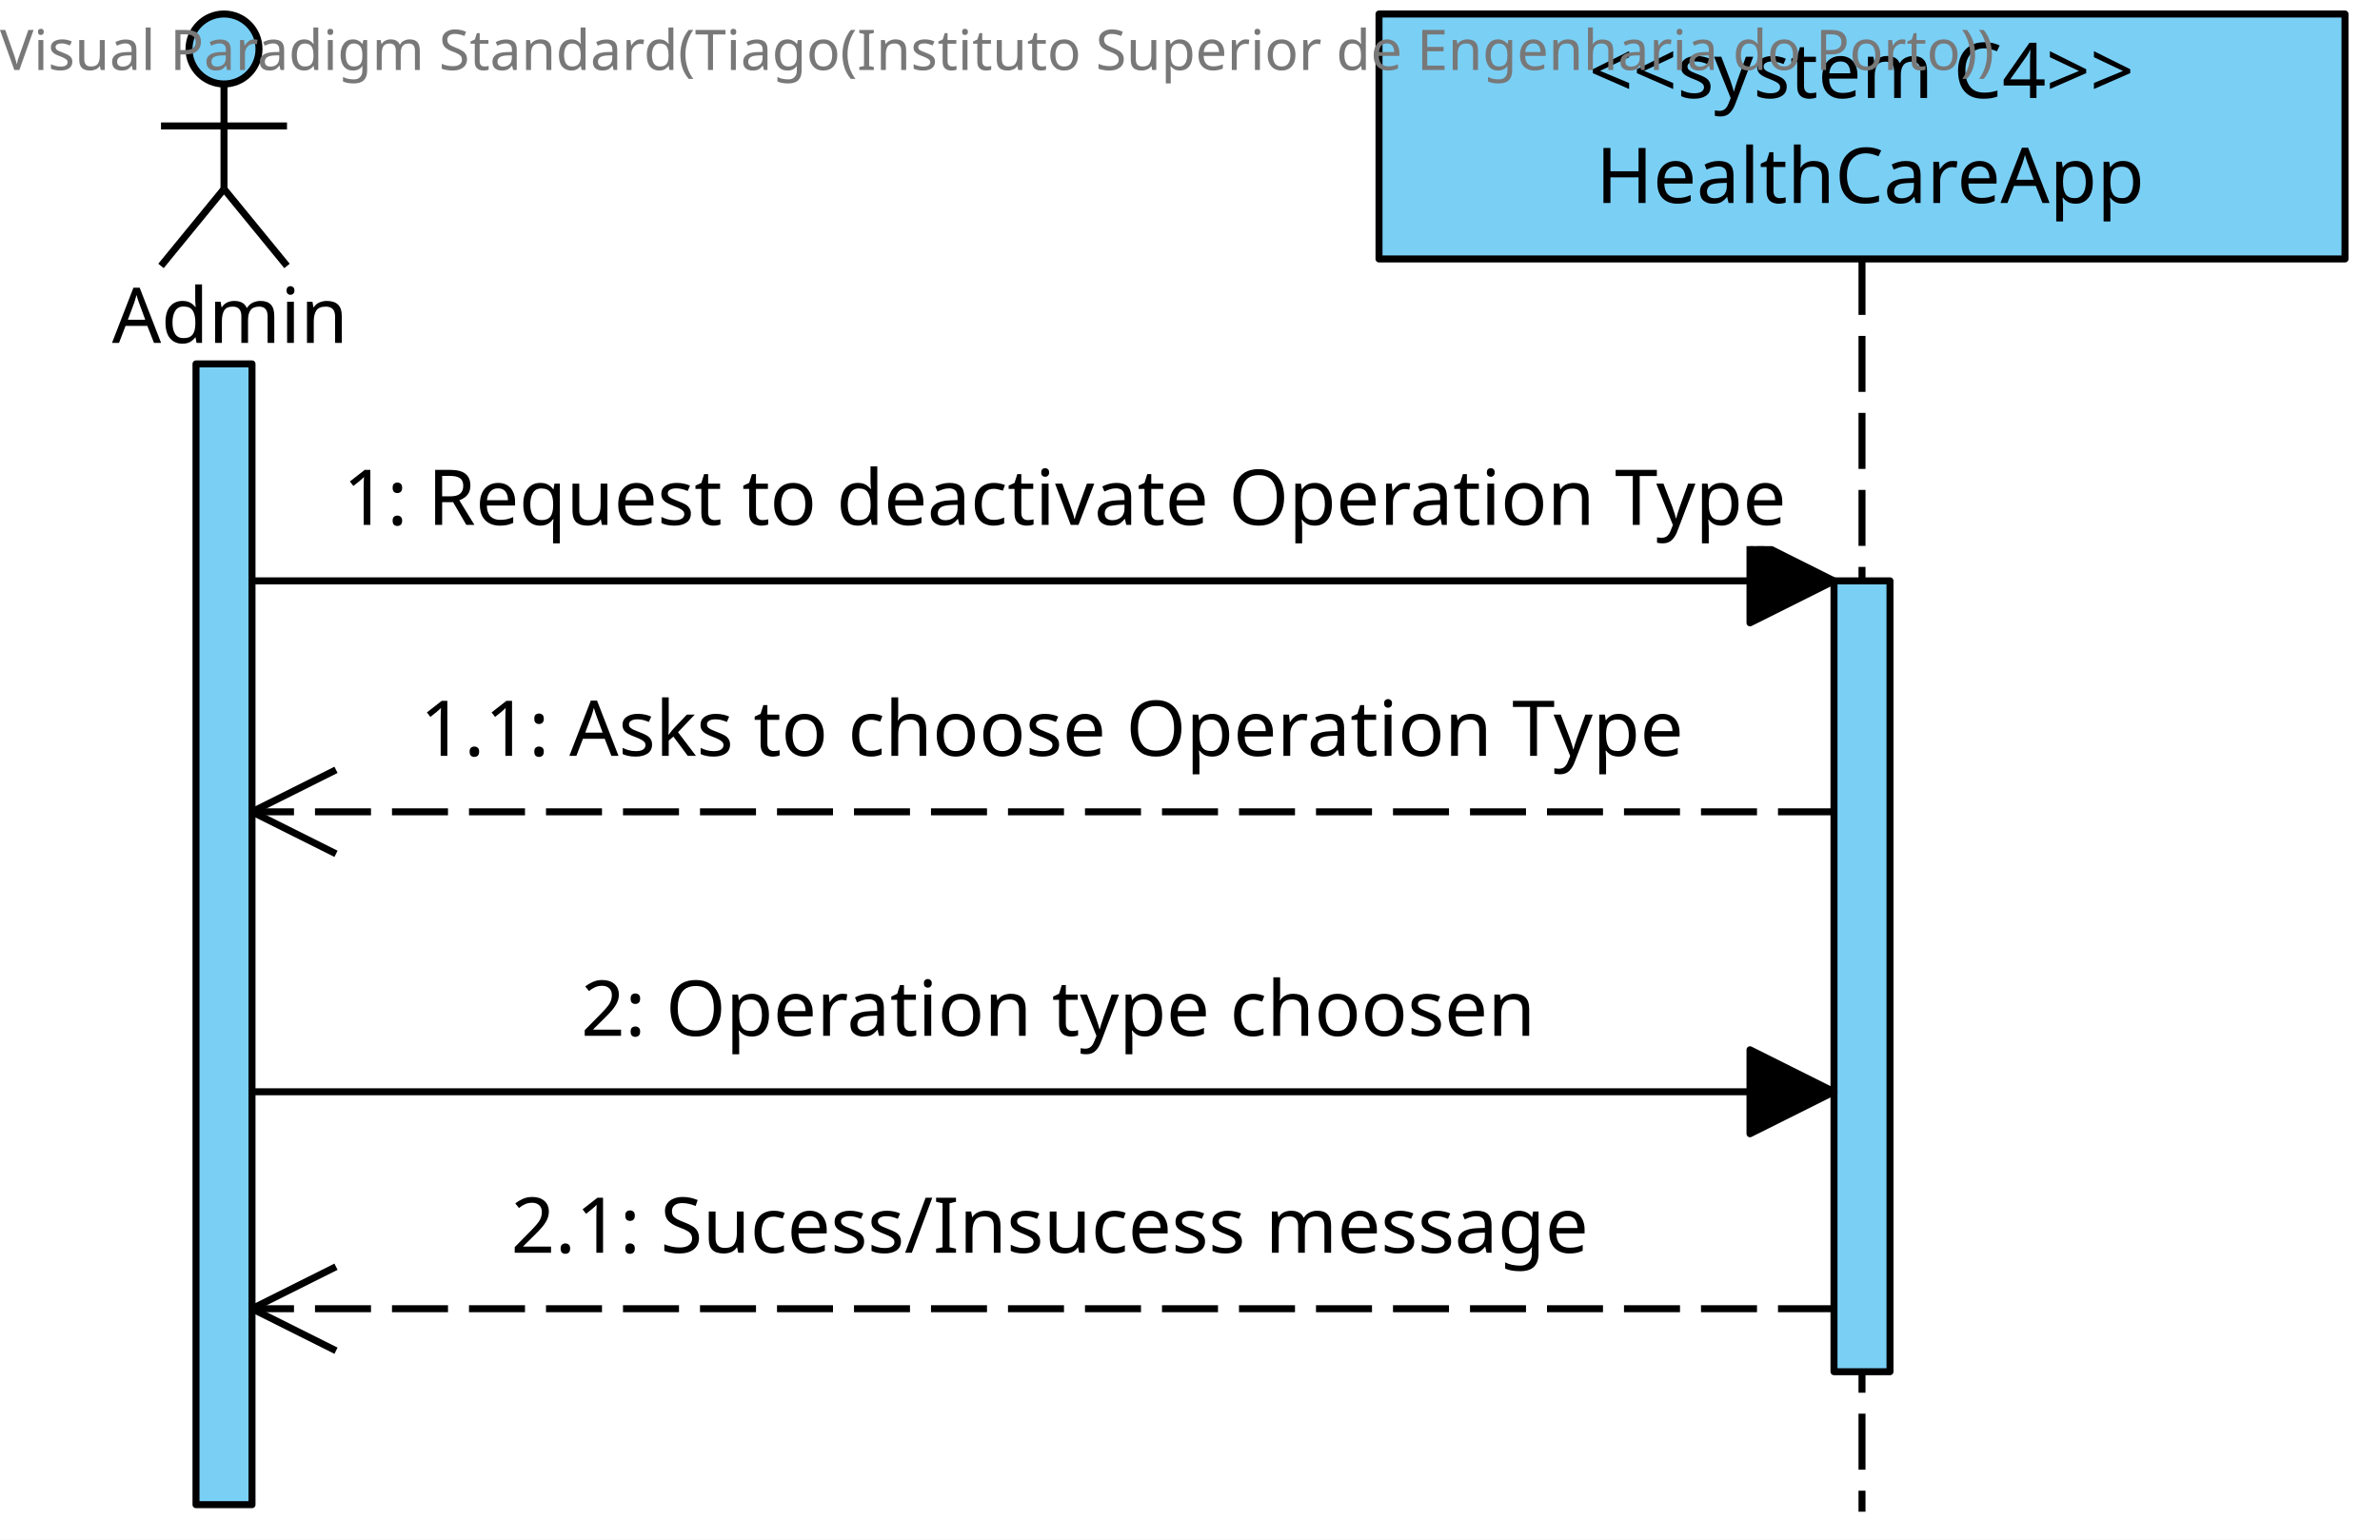
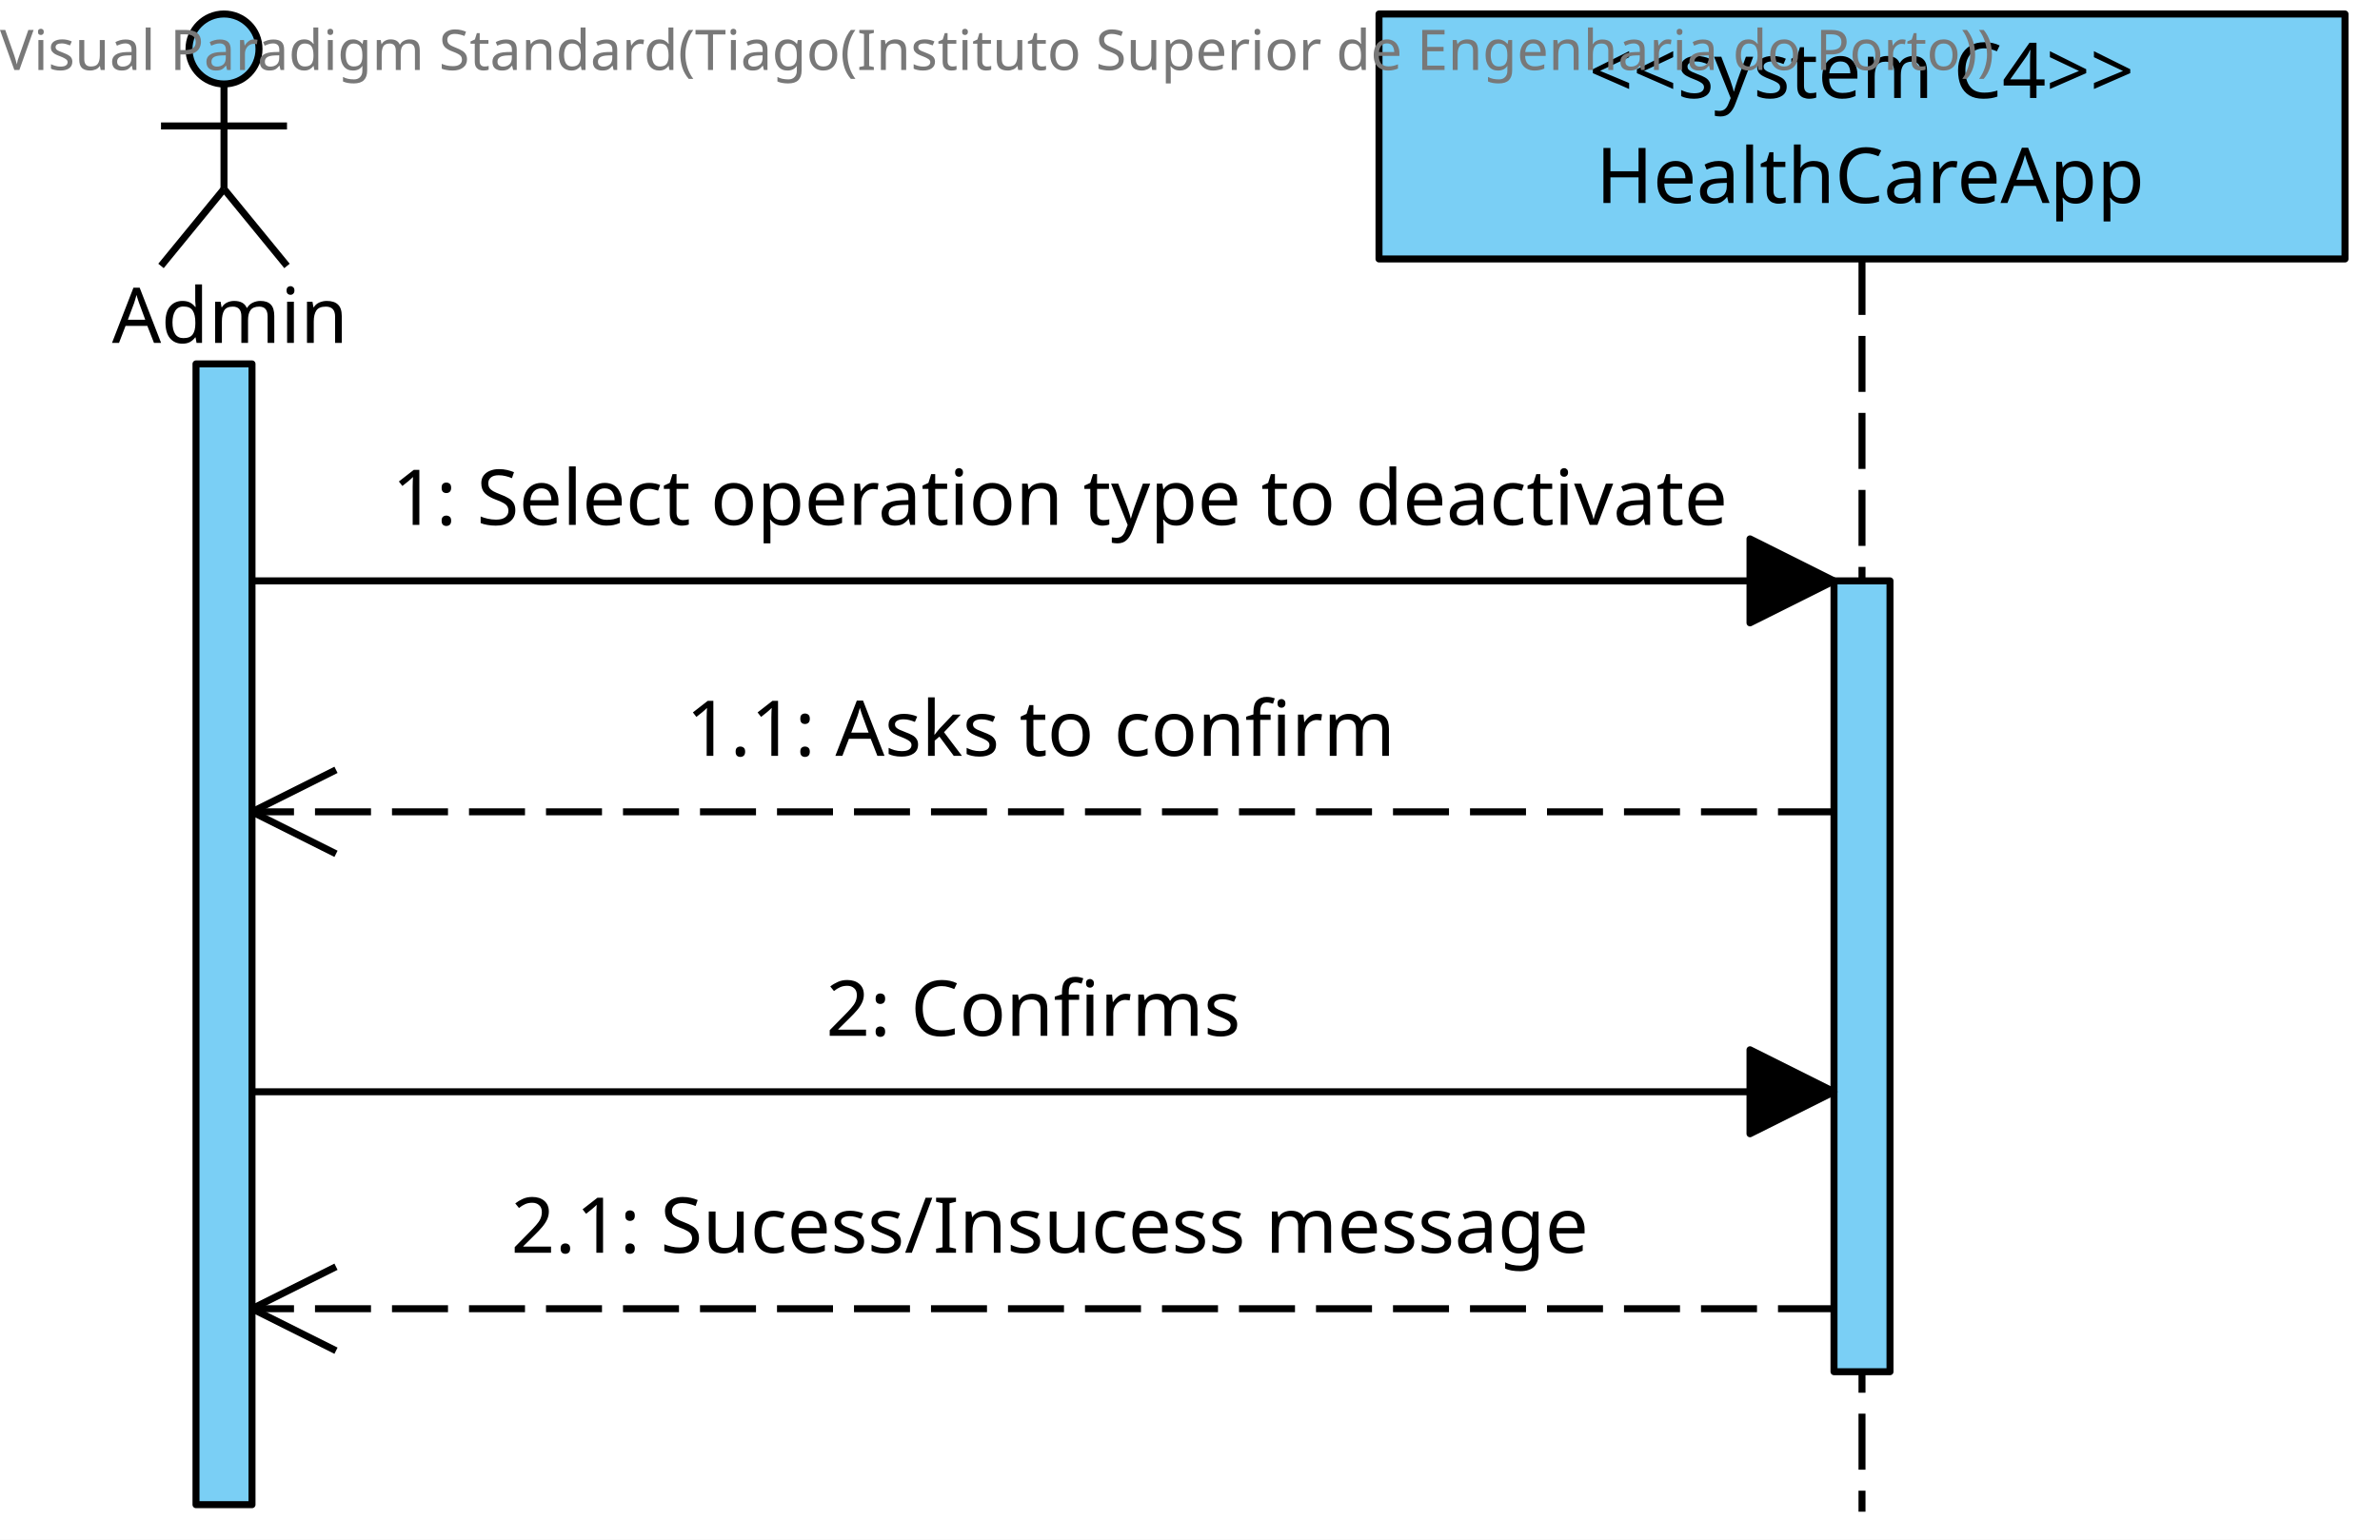
<svg xmlns="http://www.w3.org/2000/svg" fill-opacity="0" color-rendering="auto" color-interpolation="auto" text-rendering="auto" stroke="rgb(0,0,0)" stroke-linecap="square" width="340" stroke-miterlimit="10" shape-rendering="auto" stroke-opacity="0" fill="rgb(0,0,0)" stroke-dasharray="none" font-weight="normal" stroke-width="1" height="220" font-family="'Dialog'" font-style="normal" stroke-linejoin="miter" font-size="12px" stroke-dashoffset="0" image-rendering="auto">
  <defs id="genericDefs" />
  <g>
    <defs id="defs1">
      <clipPath clipPathUnits="userSpaceOnUse" id="clipPath1">
        <path d="M-7 -7 L150 -7 L150 225 L-7 225 L-7 -7 Z" />
      </clipPath>
      <clipPath clipPathUnits="userSpaceOnUse" id="clipPath2">
        <path d="M-7 -7 L71 -7 L71 225 L-7 225 L-7 -7 Z" />
      </clipPath>
      <clipPath clipPathUnits="userSpaceOnUse" id="clipPath3">
        <path d="M-7 -7 L19 -7 L19 124 L-7 124 L-7 -7 Z" />
      </clipPath>
      <clipPath clipPathUnits="userSpaceOnUse" id="clipPath4">
        <path d="M-139 -30 L278 -30 L278 60 L-139 60 L-139 -30 Z" />
      </clipPath>
      <clipPath clipPathUnits="userSpaceOnUse" id="clipPath5">
        <path d="M-52 -15 L104 -15 L104 30 L-52 30 L-52 -15 Z" />
      </clipPath>
      <clipPath clipPathUnits="userSpaceOnUse" id="clipPath6">
        <path d="M0 0 L330 0 L330 104 L0 104 L0 0 Z" />
      </clipPath>
      <clipPath clipPathUnits="userSpaceOnUse" id="clipPath7">
-         <path d="M72 4 L72 19 L20 19 L20 4 ZM271 30 L271 45 L53 45 L53 30 ZM259 63 L259 78 L64 78 L64 63 ZM0 0 L0 104 L88 104 L88 103 L238 103 L238 104 L330 104 L330 0 Z" />
+         <path d="M72 4 L72 19 L20 19 L20 4 ZM263 30 L263 45 L61 45 L61 30 ZM219 63 L219 78 L102 78 L102 63 ZM0 0 L0 104 L123 104 L123 103 L200 103 L200 104 L330 104 L330 0 Z" />
      </clipPath>
      <clipPath clipPathUnits="userSpaceOnUse" id="clipPath8">
-         <path d="M259 30 L259 45 L64 45 L64 30 ZM238 70 L238 85 L88 85 L88 70 ZM0 0 L0 104 L77 104 L77 101 L249 101 L249 104 L330 104 L330 0 L271 0 L271 12 L53 12 L53 0 Z" />
+         <path d="M219 30 L219 45 L102 45 L102 30 ZM200 70 L200 85 L123 85 L123 70 ZM0 0 L0 104 L77 104 L77 101 L249 101 L249 104 L330 104 L330 0 L263 0 L263 12 L61 12 L61 0 Z" />
      </clipPath>
      <clipPath clipPathUnits="userSpaceOnUse" id="clipPath9">
-         <path d="M238 30 L238 45 L88 45 L88 30 ZM249 61 L249 76 L77 76 L77 61 ZM0 0 L0 104 L330 104 L330 0 L259 0 L259 5 L64 5 L64 0 Z" />
+         <path d="M200 30 L200 45 L123 45 L123 30 ZM249 61 L249 76 L77 76 L77 61 ZM0 0 L0 104 L330 104 L330 0 L219 0 L219 5 L102 5 L102 0 Z" />
      </clipPath>
      <clipPath clipPathUnits="userSpaceOnUse" id="clipPath10">
-         <path d="M249 30 L249 45 L77 45 L77 30 ZM0 0 L0 104 L330 104 L330 0 L238 0 L238 14 L88 14 L88 0 Z" />
+         <path d="M249 30 L249 45 L77 45 L77 30 ZM0 0 L0 104 L330 104 L330 0 L200 0 L200 14 L123 14 L123 0 Z" />
      </clipPath>
      <clipPath clipPathUnits="userSpaceOnUse" id="clipPath11">
        <path d="M-172 -15 L344 -15 L344 30 L-172 30 L-172 -15 Z" />
      </clipPath>
      <clipPath clipPathUnits="userSpaceOnUse" id="clipPath12">
-         <path d="M-150 -15 L300 -15 L300 30 L-150 30 L-150 -15 Z" />
+         <path d="M-77 -15 L154 -15 L154 30 L-77 30 L-77 -15 Z" />
      </clipPath>
      <clipPath clipPathUnits="userSpaceOnUse" id="clipPath13">
-         <path d="M-195 -15 L390 -15 L390 30 L-195 30 L-195 -15 Z" />
+         <path d="M-117 -15 L234 -15 L234 30 L-117 30 L-117 -15 Z" />
      </clipPath>
      <clipPath clipPathUnits="userSpaceOnUse" id="clipPath14">
-         <path d="M-218 -15 L436 -15 L436 30 L-218 30 L-218 -15 Z" />
+         <path d="M-202 -15 L404 -15 L404 30 L-202 30 L-202 -15 Z" />
      </clipPath>
    </defs>
    <g fill="white" text-rendering="geometricPrecision" fill-opacity="1" stroke-opacity="1" stroke="white">
      <rect x="0" width="340" height="220" y="0" stroke="none" />
    </g>
    <g font-size="11px" transform="translate(197,2)" fill-opacity="1" fill="rgb(122,207,245)" text-rendering="geometricPrecision" image-rendering="optimizeQuality" font-family="sans-serif" stroke="rgb(122,207,245)" stroke-opacity="1">
      <rect x="0" width="138" height="35" y="0" clip-path="url(#clipPath1)" stroke="none" />
    </g>
    <g stroke-linecap="butt" font-size="11px" transform="translate(197,2)" fill-opacity="1" fill="black" text-rendering="geometricPrecision" image-rendering="optimizeQuality" font-family="sans-serif" stroke-linejoin="round" stroke="black" stroke-opacity="1" stroke-miterlimit="0">
      <rect fill="none" x="0" width="138" height="35" y="0" clip-path="url(#clipPath1)" />
      <line clip-path="url(#clipPath1)" fill="none" x1="69" x2="69" y1="35" y2="214" stroke-linejoin="bevel" stroke-dasharray="8,3" />
    </g>
    <g font-size="11px" transform="translate(2,2)" fill-opacity="1" fill="rgb(122,207,245)" text-rendering="geometricPrecision" image-rendering="optimizeQuality" font-family="sans-serif" stroke="rgb(122,207,245)" stroke-opacity="1">
      <circle r="5" clip-path="url(#clipPath2)" cx="30" cy="5" stroke="none" />
      <rect x="26" width="8" height="163" y="50" clip-path="url(#clipPath2)" stroke="none" />
    </g>
    <g stroke-linecap="butt" font-size="11px" transform="translate(2,2)" fill-opacity="1" fill="black" text-rendering="geometricPrecision" image-rendering="optimizeQuality" font-family="sans-serif" stroke-linejoin="round" stroke="black" stroke-opacity="1" stroke-miterlimit="0">
      <circle fill="none" r="5" clip-path="url(#clipPath2)" cx="30" cy="5" />
      <rect fill="none" x="26" width="8" height="163" y="50" clip-path="url(#clipPath2)" />
      <line y2="25" fill="none" x1="30" clip-path="url(#clipPath2)" x2="30" y1="10" />
      <line y2="36" fill="none" x1="30" clip-path="url(#clipPath2)" x2="21" y1="25" />
      <line y2="36" fill="none" x1="30" clip-path="url(#clipPath2)" x2="39" y1="25" />
      <line y2="16" fill="none" x1="21" clip-path="url(#clipPath2)" x2="39" y1="16" />
    </g>
    <g font-size="11px" transform="translate(262,83)" fill-opacity="1" fill="rgb(122,207,245)" text-rendering="geometricPrecision" image-rendering="optimizeQuality" font-family="sans-serif" stroke="rgb(122,207,245)" stroke-opacity="1">
      <rect x="0" width="8" height="113" y="0" clip-path="url(#clipPath3)" stroke="none" />
    </g>
    <g stroke-linecap="butt" font-size="11px" transform="translate(262,83)" fill-opacity="1" fill="black" text-rendering="geometricPrecision" image-rendering="optimizeQuality" font-family="sans-serif" stroke-linejoin="round" stroke="black" stroke-opacity="1" stroke-miterlimit="0">
      <rect fill="none" x="0" width="8" height="113" y="0" clip-path="url(#clipPath3)" />
    </g>
    <g font-size="11px" transform="translate(197,2)" fill-opacity="1" fill="black" text-rendering="geometricPrecision" image-rendering="optimizeQuality" font-family="sans-serif" stroke="black" stroke-opacity="1">
      <text x="30" xml:space="preserve" y="12" clip-path="url(#clipPath4)" stroke="none">&lt;&lt;system C4&gt;&gt;</text>
      <text x="31" xml:space="preserve" y="27" clip-path="url(#clipPath4)" stroke="none">HealthCareApp</text>
    </g>
    <g font-size="11px" transform="translate(6,37)" fill-opacity="1" fill="black" text-rendering="geometricPrecision" image-rendering="optimizeQuality" font-family="sans-serif" stroke="black" stroke-opacity="1">
      <text x="10" xml:space="preserve" y="12" clip-path="url(#clipPath5)" stroke="none">Admin</text>
    </g>
    <g stroke-linecap="butt" font-size="11px" transform="translate(-14,33)" fill-opacity="1" fill="black" text-rendering="geometricPrecision" image-rendering="optimizeQuality" font-family="sans-serif" stroke-linejoin="round" stroke="black" stroke-opacity="1">
      <line y2="50" fill="none" x1="50" clip-path="url(#clipPath7)" x2="276" y1="50" />
      <polygon points=" 276 50 264 44 264 56" clip-path="url(#clipPath7)" stroke="none" />
      <polygon fill="none" points=" 276 50 264 44 264 56" clip-path="url(#clipPath7)" />
    </g>
    <g fill-opacity="1" text-rendering="geometricPrecision" stroke="black" stroke-linecap="butt" transform="translate(-14,66)" stroke-miterlimit="0" stroke-opacity="1" fill="black" stroke-dasharray="8,3" font-family="sans-serif" stroke-linejoin="round" font-size="11px" image-rendering="optimizeQuality">
      <line y2="50" fill="none" x1="276" clip-path="url(#clipPath8)" x2="50" y1="50" />
      <line clip-path="url(#clipPath8)" fill="none" x1="50" x2="62" y1="50" y2="56" stroke-dasharray="none" stroke-miterlimit="10" />
      <line clip-path="url(#clipPath8)" fill="none" x1="50" x2="62" y1="50" y2="44" stroke-dasharray="none" stroke-miterlimit="10" />
    </g>
    <g stroke-linecap="butt" font-size="11px" transform="translate(-14,106)" fill-opacity="1" fill="black" text-rendering="geometricPrecision" image-rendering="optimizeQuality" font-family="sans-serif" stroke-linejoin="round" stroke="black" stroke-opacity="1">
      <line y2="50" fill="none" x1="50" clip-path="url(#clipPath9)" x2="276" y1="50" />
      <polygon points=" 276 50 264 44 264 56" clip-path="url(#clipPath9)" stroke="none" />
      <polygon fill="none" points=" 276 50 264 44 264 56" clip-path="url(#clipPath9)" />
    </g>
    <g fill-opacity="1" text-rendering="geometricPrecision" stroke="black" stroke-linecap="butt" transform="translate(-14,137)" stroke-miterlimit="0" stroke-opacity="1" fill="black" stroke-dasharray="8,3" font-family="sans-serif" stroke-linejoin="round" font-size="11px" image-rendering="optimizeQuality">
      <line y2="50" fill="none" x1="276" clip-path="url(#clipPath10)" x2="50" y1="50" />
      <line clip-path="url(#clipPath10)" fill="none" x1="50" x2="62" y1="50" y2="56" stroke-dasharray="none" stroke-miterlimit="10" />
      <line clip-path="url(#clipPath10)" fill="none" x1="50" x2="62" y1="50" y2="44" stroke-dasharray="none" stroke-miterlimit="10" />
    </g>
    <g font-size="11px" transform="translate(63,167)" fill-opacity="1" fill="white" text-rendering="geometricPrecision" image-rendering="optimizeQuality" font-family="sans-serif" stroke="white" stroke-opacity="1">
      <rect x="0" width="172" height="15" y="0" clip-path="url(#clipPath11)" stroke="none" />
      <text fill="black" x="10" xml:space="preserve" y="12" clip-path="url(#clipPath11)" stroke="none">2.1: Sucess/Insucess message</text>
    </g>
-     <g font-size="11px" transform="translate(74,136)" fill-opacity="1" fill="white" text-rendering="geometricPrecision" image-rendering="optimizeQuality" font-family="sans-serif" stroke="white" stroke-opacity="1">
-       <rect x="0" width="150" height="15" y="0" clip-path="url(#clipPath12)" stroke="none" />
-       <text fill="black" x="9" xml:space="preserve" y="12" clip-path="url(#clipPath12)" stroke="none">2: Operation type choosen</text>
+     <g font-size="11px" transform="translate(109,136)" fill-opacity="1" fill="white" text-rendering="geometricPrecision" image-rendering="optimizeQuality" font-family="sans-serif" stroke="white" stroke-opacity="1">
+       <rect x="0" width="77" height="15" y="0" clip-path="url(#clipPath12)" stroke="none" />
+       <text fill="black" x="9" xml:space="preserve" y="12" clip-path="url(#clipPath12)" stroke="none">2: Confirms</text>
    </g>
-     <g font-size="11px" transform="translate(50,96)" fill-opacity="1" fill="white" text-rendering="geometricPrecision" image-rendering="optimizeQuality" font-family="sans-serif" stroke="white" stroke-opacity="1">
-       <rect x="0" width="195" height="15" y="0" clip-path="url(#clipPath13)" stroke="none" />
-       <text fill="black" x="10" xml:space="preserve" y="12" clip-path="url(#clipPath13)" stroke="none">1.1: Asks to choose Operation Type</text>
+     <g font-size="11px" transform="translate(88,96)" fill-opacity="1" fill="white" text-rendering="geometricPrecision" image-rendering="optimizeQuality" font-family="sans-serif" stroke="white" stroke-opacity="1">
+       <rect x="0" width="117" height="15" y="0" clip-path="url(#clipPath13)" stroke="none" />
+       <text fill="black" x="10" xml:space="preserve" y="12" clip-path="url(#clipPath13)" stroke="none">1.1: Asks to confirm</text>
    </g>
-     <g font-size="11px" transform="translate(39,63)" fill-opacity="1" fill="white" text-rendering="geometricPrecision" image-rendering="optimizeQuality" font-family="sans-serif" stroke="white" stroke-opacity="1">
-       <rect x="0" width="218" height="15" y="0" clip-path="url(#clipPath14)" stroke="none" />
-       <text fill="black" x="10" xml:space="preserve" y="12" clip-path="url(#clipPath14)" stroke="none">1: Request to deactivate Operation Type</text>
+     <g font-size="11px" transform="translate(47,63)" fill-opacity="1" fill="white" text-rendering="geometricPrecision" image-rendering="optimizeQuality" font-family="sans-serif" stroke="white" stroke-opacity="1">
+       <rect x="0" width="202" height="15" y="0" clip-path="url(#clipPath14)" stroke="none" />
+       <text fill="black" x="9" xml:space="preserve" y="12" clip-path="url(#clipPath14)" stroke="none">1: Select operation type to deactivate</text>
    </g>
    <g font-size="8px" fill-opacity="1" fill="rgb(120,120,120)" text-rendering="geometricPrecision" image-rendering="optimizeQuality" stroke="rgb(120,120,120)" stroke-opacity="1">
      <text x="0" xml:space="preserve" y="10" stroke="none">Visual Paradigm Standard(Tiago(Instituto Superior de Engenharia do Porto))</text>
    </g>
  </g>
</svg>
